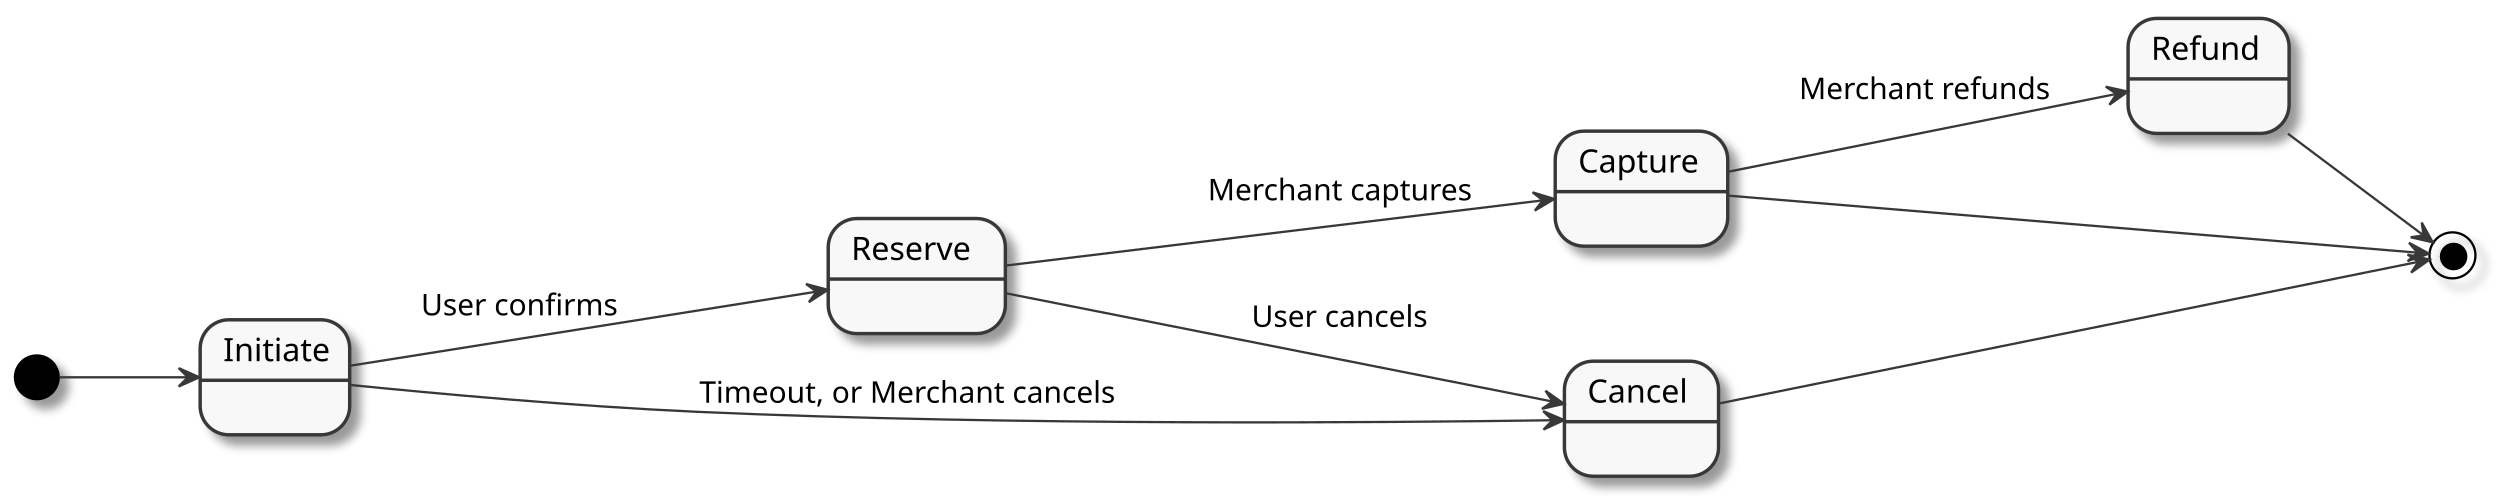
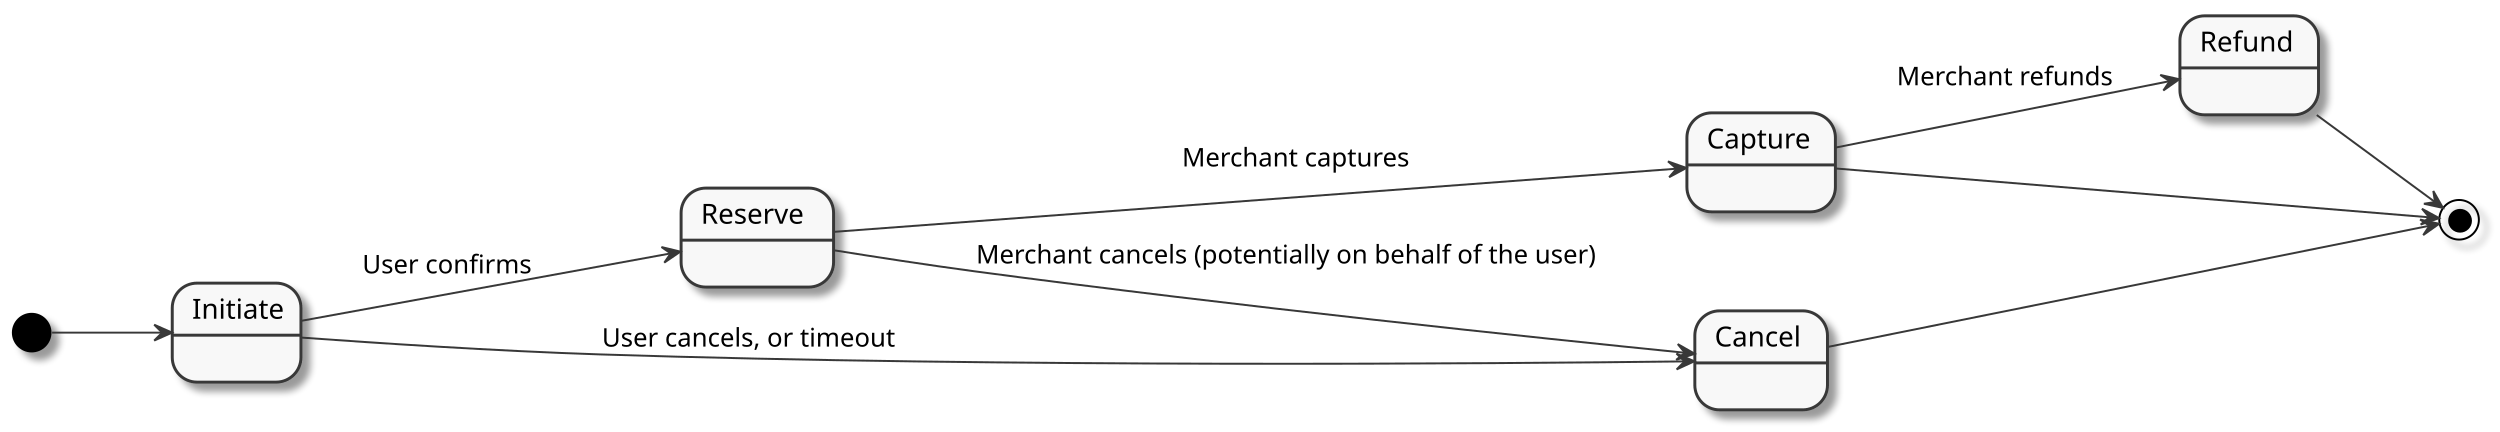
- <svg xmlns="http://www.w3.org/2000/svg" contentScriptType="application/ecmascript" contentStyleType="text/css" height="327px" preserveAspectRatio="none" style="width:1630px;height:327px;" version="1.1" viewBox="0 0 1630 327" width="1630.5px" zoomAndPan="magnify">
+ <svg xmlns="http://www.w3.org/2000/svg" contentScriptType="application/ecmascript" contentStyleType="text/css" height="327px" preserveAspectRatio="none" style="width:1894px;height:327px;" version="1.1" viewBox="0 0 1894 327" width="1894.5px" zoomAndPan="magnify">
  <defs>
-     <filter height="300%" id="fmq2kgtyhasq" width="300%" x="-1" y="-1">
+     <filter height="300%" id="fj8nso17qvzd2" width="300%" x="-1" y="-1">
      <feGaussianBlur result="blurOut" stdDeviation="3.0" />
      <feColorMatrix in="blurOut" result="blurOut2" type="matrix" values="0 0 0 0 0 0 0 0 0 0 0 0 0 0 0 0 0 0 .4 0" />
      <feOffset dx="6.0" dy="6.0" in="blurOut2" result="blurOut3" />
      <feBlend in="SourceGraphic" in2="blurOut3" mode="normal" />
    </filter>
  </defs>
  <g>
-     <ellipse cx="24" cy="246" fill="#000000" filter="url(#fmq2kgtyhasq)" rx="15" ry="15" style="stroke: none; stroke-width: 1.5;" />
-     <rect fill="#F8F8F8" filter="url(#fmq2kgtyhasq)" height="75" rx="18.75" ry="18.75" style="stroke: #383838; stroke-width: 2.25;" width="97.5" x="130.5" y="208.5" />
-     <line style="stroke: #383838; stroke-width: 2.25;" x1="130.5" x2="228" y1="247.945" y2="247.945" />
-     <text fill="#000000" font-family="sans-serif" font-size="21" lengthAdjust="spacingAndGlyphs" textLength="67.5" x="145.5" y="235.493">Initiate</text>
-     <rect fill="#F8F8F8" filter="url(#fmq2kgtyhasq)" height="75" rx="18.75" ry="18.75" style="stroke: #383838; stroke-width: 2.25;" width="115.5" x="540" y="142.5" />
-     <line style="stroke: #383838; stroke-width: 2.25;" x1="540" x2="655.5" y1="181.945" y2="181.945" />
-     <text fill="#000000" font-family="sans-serif" font-size="21" lengthAdjust="spacingAndGlyphs" textLength="85.5" x="555" y="169.493">Reserve</text>
-     <rect fill="#F8F8F8" filter="url(#fmq2kgtyhasq)" height="75" rx="18.75" ry="18.75" style="stroke: #383838; stroke-width: 2.25;" width="112.5" x="1014" y="85.5" />
-     <line style="stroke: #383838; stroke-width: 2.25;" x1="1014" x2="1126.5" y1="124.945" y2="124.945" />
-     <text fill="#000000" font-family="sans-serif" font-size="21" lengthAdjust="spacingAndGlyphs" textLength="82.5" x="1029" y="112.493">Capture</text>
-     <rect fill="#F8F8F8" filter="url(#fmq2kgtyhasq)" height="75" rx="18.75" ry="18.75" style="stroke: #383838; stroke-width: 2.25;" width="100.5" x="1020" y="235.5" />
-     <line style="stroke: #383838; stroke-width: 2.25;" x1="1020" x2="1120.5" y1="274.945" y2="274.945" />
-     <text fill="#000000" font-family="sans-serif" font-size="21" lengthAdjust="spacingAndGlyphs" textLength="70.5" x="1035" y="262.493">Cancel</text>
-     <rect fill="#F8F8F8" filter="url(#fmq2kgtyhasq)" height="75" rx="18.75" ry="18.75" style="stroke: #383838; stroke-width: 2.25;" width="105" x="1387.5" y="12" />
-     <line style="stroke: #383838; stroke-width: 2.25;" x1="1387.5" x2="1492.5" y1="51.445" y2="51.445" />
-     <text fill="#000000" font-family="sans-serif" font-size="21" lengthAdjust="spacingAndGlyphs" textLength="75" x="1402.5" y="38.993">Refund</text>
-     <ellipse cx="1599" cy="166.5" fill="none" filter="url(#fmq2kgtyhasq)" rx="15" ry="15" style="stroke: #000000; stroke-width: 1.5;" />
-     <ellipse cx="1599.75" cy="167.25" fill="#000000" rx="9" ry="9" style="stroke: none; stroke-width: 1.5;" />
-     <path d="M39.011,246 C57.662,246 92.403,246 122.453,246 " fill="none" id="*start-&gt;Initiate" style="stroke: #383838; stroke-width: 1.5;" />
-     <polygon fill="#383838" points="129.979,246,116.479,240,122.479,246,116.479,252,129.979,246" style="stroke: #383838; stroke-width: 1.5;" />
-     <path d="M228.009,238.493 C302.75,226.621 448.351,203.493 532.344,190.151 " fill="none" id="Initiate-&gt;Reserve" style="stroke: #383838; stroke-width: 1.5;" />
-     <polygon fill="#383838" points="539.777,188.971,525.503,185.162,532.369,190.147,527.385,197.014,539.777,188.971" style="stroke: #383838; stroke-width: 1.5;" />
-     <text fill="#000000" font-family="sans-serif" font-size="19.5" lengthAdjust="spacingAndGlyphs" textLength="133.5" x="274.5" y="205.6">User confirms</text>
-     <path d="M655.883,173.125 C744.129,162.411 913.843,141.807 1005.807,130.641 " fill="none" id="Reserve-&gt;Capture" style="stroke: #383838; stroke-width: 1.5;" />
-     <polygon fill="#383838" points="1013.375,129.723,999.25,125.394,1005.929,130.627,1000.696,137.307,1013.375,129.723" style="stroke: #383838; stroke-width: 1.5;" />
-     <text fill="#000000" font-family="sans-serif" font-size="19.5" lengthAdjust="spacingAndGlyphs" textLength="180" x="787.5" y="130.6">Merchant captures</text>
-     <path d="M655.883,191.218 C746.265,209.121 922.102,243.952 1012.342,261.827 " fill="none" id="Reserve-&gt;Cancel" style="stroke: #383838; stroke-width: 1.5;" />
-     <polygon fill="#383838" points="1019.746,263.293,1007.669,254.785,1012.389,261.836,1005.338,266.556,1019.746,263.293" style="stroke: #383838; stroke-width: 1.5;" />
-     <text fill="#000000" font-family="sans-serif" font-size="19.5" lengthAdjust="spacingAndGlyphs" textLength="123" x="816" y="213.1">User cancels</text>
-     <path d="M1126.656,111.996 C1194.716,98.356 1310.22,75.209 1379.931,61.237 " fill="none" id="Capture-&gt;Refund" style="stroke: #383838; stroke-width: 1.5;" />
-     <polygon fill="#383838" points="1387.365,59.748,1372.949,56.519,1380.011,61.223,1375.308,68.285,1387.365,59.748" style="stroke: #383838; stroke-width: 1.5;" />
-     <text fill="#000000" font-family="sans-serif" font-size="19.5" lengthAdjust="spacingAndGlyphs" textLength="168" x="1173" y="64.6">Merchant refunds</text>
-     <path d="M1126.527,127.531 C1240.717,136.98 1499.924,158.427 1576.08,164.728 " fill="none" id="Capture-&gt;*end" style="stroke: #383838; stroke-width: 1.5;" />
-     <polygon fill="#383838" points="1583.655,165.355,1570.678,158.294,1576.179,164.755,1569.718,170.256,1583.655,165.355" style="stroke: #383838; stroke-width: 1.5;" />
-     <path d="M1120.738,263.076 C1231.911,240.556 1499.597,186.332 1576.515,170.752 " fill="none" id="Cancel-&gt;*end" style="stroke: #383838; stroke-width: 1.5;" />
-     <polygon fill="#383838" points="1584.135,169.207,1569.717,165.986,1576.782,170.685,1572.083,177.751,1584.135,169.207" style="stroke: #383838; stroke-width: 1.5;" />
-     <path d="M1491.718,87.163 C1522.065,109.926 1558.875,137.53 1580.1,153.45 " fill="none" id="Refund-&gt;*end" style="stroke: #383838; stroke-width: 1.5;" />
-     <polygon fill="#383838" points="1586.16,157.998,1578.958,145.099,1580.159,153.499,1571.759,154.701,1586.16,157.998" style="stroke: #383838; stroke-width: 1.5;" />
-     <path d="M228.157,250.978 C282.688,256.453 374.943,264.944 454.5,268.5 C659.72,277.673 903.88,275.589 1012.188,273.996 " fill="none" id="Initiate-&gt;Cancel" style="stroke: #383838; stroke-width: 1.5;" />
-     <polygon fill="#383838" points="1019.75,273.882,1006.16,268.087,1012.25,273.995,1006.342,280.086,1019.75,273.882" style="stroke: #383838; stroke-width: 1.5;" />
-     <text fill="#000000" font-family="sans-serif" font-size="19.5" lengthAdjust="spacingAndGlyphs" textLength="283.5" x="456" y="262.6">Timeout, or Merchant cancels</text>
+     <ellipse cx="24" cy="252" fill="#000000" filter="url(#fj8nso17qvzd2)" rx="15" ry="15" style="stroke: none; stroke-width: 1.5;" />
+     <rect fill="#F8F8F8" filter="url(#fj8nso17qvzd2)" height="75" rx="18.75" ry="18.75" style="stroke: #383838; stroke-width: 2.25;" width="97.5" x="130.5" y="214.5" />
+     <line style="stroke: #383838; stroke-width: 2.25;" x1="130.5" x2="228" y1="253.945" y2="253.945" />
+     <text fill="#000000" font-family="sans-serif" font-size="21" lengthAdjust="spacingAndGlyphs" textLength="67.5" x="145.5" y="241.493">Initiate</text>
+     <rect fill="#F8F8F8" filter="url(#fj8nso17qvzd2)" height="75" rx="18.75" ry="18.75" style="stroke: #383838; stroke-width: 2.25;" width="115.5" x="516" y="142.5" />
+     <line style="stroke: #383838; stroke-width: 2.25;" x1="516" x2="631.5" y1="181.945" y2="181.945" />
+     <text fill="#000000" font-family="sans-serif" font-size="21" lengthAdjust="spacingAndGlyphs" textLength="85.5" x="531" y="169.493">Reserve</text>
+     <rect fill="#F8F8F8" filter="url(#fj8nso17qvzd2)" height="75" rx="18.75" ry="18.75" style="stroke: #383838; stroke-width: 2.25;" width="112.5" x="1278" y="85.5" />
+     <line style="stroke: #383838; stroke-width: 2.25;" x1="1278" x2="1390.5" y1="124.945" y2="124.945" />
+     <text fill="#000000" font-family="sans-serif" font-size="21" lengthAdjust="spacingAndGlyphs" textLength="82.5" x="1293" y="112.493">Capture</text>
+     <rect fill="#F8F8F8" filter="url(#fj8nso17qvzd2)" height="75" rx="18.75" ry="18.75" style="stroke: #383838; stroke-width: 2.25;" width="100.5" x="1284" y="235.5" />
+     <line style="stroke: #383838; stroke-width: 2.25;" x1="1284" x2="1384.5" y1="274.945" y2="274.945" />
+     <text fill="#000000" font-family="sans-serif" font-size="21" lengthAdjust="spacingAndGlyphs" textLength="70.5" x="1299" y="262.493">Cancel</text>
+     <rect fill="#F8F8F8" filter="url(#fj8nso17qvzd2)" height="75" rx="18.75" ry="18.75" style="stroke: #383838; stroke-width: 2.25;" width="105" x="1651.5" y="12" />
+     <line style="stroke: #383838; stroke-width: 2.25;" x1="1651.5" x2="1756.5" y1="51.445" y2="51.445" />
+     <text fill="#000000" font-family="sans-serif" font-size="21" lengthAdjust="spacingAndGlyphs" textLength="75" x="1666.5" y="38.993">Refund</text>
+     <ellipse cx="1863" cy="166.5" fill="none" filter="url(#fj8nso17qvzd2)" rx="15" ry="15" style="stroke: #000000; stroke-width: 1.5;" />
+     <ellipse cx="1863.75" cy="167.25" fill="#000000" rx="9" ry="9" style="stroke: none; stroke-width: 1.5;" />
+     <path d="M39.454,252 C58.745,252 92.819,252 122.497,252 " fill="none" id="*start-&gt;Initiate" style="stroke: #383838; stroke-width: 1.5;" />
+     <polygon fill="#383838" points="130.334,252,116.834,246,122.834,252,116.834,258,130.334,252" style="stroke: #383838; stroke-width: 1.5;" />
+     <path d="M228.019,243.099 C298.516,230.233 429.073,206.405 508.012,191.998 " fill="none" id="Initiate-&gt;Reserve" style="stroke: #383838; stroke-width: 1.5;" />
+     <polygon fill="#383838" points="515.486,190.634,501.128,187.155,508.108,191.98,503.283,198.96,515.486,190.634" style="stroke: #383838; stroke-width: 1.5;" />
+     <text fill="#000000" font-family="sans-serif" font-size="19.5" lengthAdjust="spacingAndGlyphs" textLength="133.5" x="274.5" y="207.1">User confirms</text>
+     <path d="M631.535,175.669 C770.814,165.23 1124.279,138.737 1269.969,127.818 " fill="none" id="Reserve-&gt;Capture" style="stroke: #383838; stroke-width: 1.5;" />
+     <polygon fill="#383838" points="1277.588,127.247,1263.677,122.273,1270.109,127.808,1264.574,134.239,1277.588,127.247" style="stroke: #383838; stroke-width: 1.5;" />
+     <text fill="#000000" font-family="sans-serif" font-size="19.5" lengthAdjust="spacingAndGlyphs" textLength="180" x="895.5" y="126.1">Merchant captures</text>
+     <path d="M631.817,189.613 C663.21,194.66 702.678,200.761 738,205.5 C934.732,231.896 1168.912,256.392 1275.815,267.194 " fill="none" id="Reserve-&gt;Cancel" style="stroke: #383838; stroke-width: 1.5;" />
+     <polygon fill="#383838" points="1283.908,268.01,1271.078,260.686,1276.446,267.257,1269.874,272.625,1283.908,268.01" style="stroke: #383838; stroke-width: 1.5;" />
+     <text fill="#000000" font-family="sans-serif" font-size="19.5" lengthAdjust="spacingAndGlyphs" textLength="492" x="739.5" y="199.6">Merchant cancels (potentially on behalf of the user)</text>
+     <path d="M1390.81,111.757 C1459.126,98.177 1573.569,75.427 1643.573,61.512 " fill="none" id="Capture-&gt;Refund" style="stroke: #383838; stroke-width: 1.5;" />
+     <polygon fill="#383838" points="1651.044,60.027,1636.633,56.774,1643.688,61.489,1638.973,68.544,1651.044,60.027" style="stroke: #383838; stroke-width: 1.5;" />
+     <text fill="#000000" font-family="sans-serif" font-size="19.5" lengthAdjust="spacingAndGlyphs" textLength="168" x="1437" y="64.6">Merchant refunds</text>
+     <path d="M1390.836,127.655 C1505.735,137.108 1762.091,158.198 1840.063,164.613 " fill="none" id="Capture-&gt;*end" style="stroke: #383838; stroke-width: 1.5;" />
+     <polygon fill="#383838" points="1847.86,165.254,1834.898,158.168,1840.386,164.639,1833.914,170.127,1847.86,165.254" style="stroke: #383838; stroke-width: 1.5;" />
+     <path d="M1384.949,262.788 C1496.903,240.239 1761.549,186.934 1840.431,171.046 " fill="none" id="Cancel-&gt;*end" style="stroke: #383838; stroke-width: 1.5;" />
+     <polygon fill="#383838" points="1847.887,169.544,1833.468,166.328,1840.534,171.025,1835.838,178.092,1847.887,169.544" style="stroke: #383838; stroke-width: 1.5;" />
+     <path d="M1755.184,87.163 C1785.789,109.684 1822.834,136.944 1844.57,152.938 " fill="none" id="Refund-&gt;*end" style="stroke: #383838; stroke-width: 1.5;" />
+     <polygon fill="#383838" points="1850.8,157.523,1843.483,144.689,1844.759,153.077,1836.37,154.354,1850.8,157.523" style="stroke: #383838; stroke-width: 1.5;" />
+     <path d="M228.437,255.763 C283.474,259.784 375.313,265.926 454.5,268.5 C763.885,278.557 1134.787,275.51 1275.897,273.805 " fill="none" id="Initiate-&gt;Cancel" style="stroke: #383838; stroke-width: 1.5;" />
+     <polygon fill="#383838" points="1283.652,273.71,1270.079,267.876,1276.152,273.802,1270.227,279.875,1283.652,273.71" style="stroke: #383838; stroke-width: 1.5;" />
+     <text fill="#000000" font-family="sans-serif" font-size="19.5" lengthAdjust="spacingAndGlyphs" textLength="235.5" x="456" y="262.6">User cancels, or timeout</text>
  </g>
</svg>
